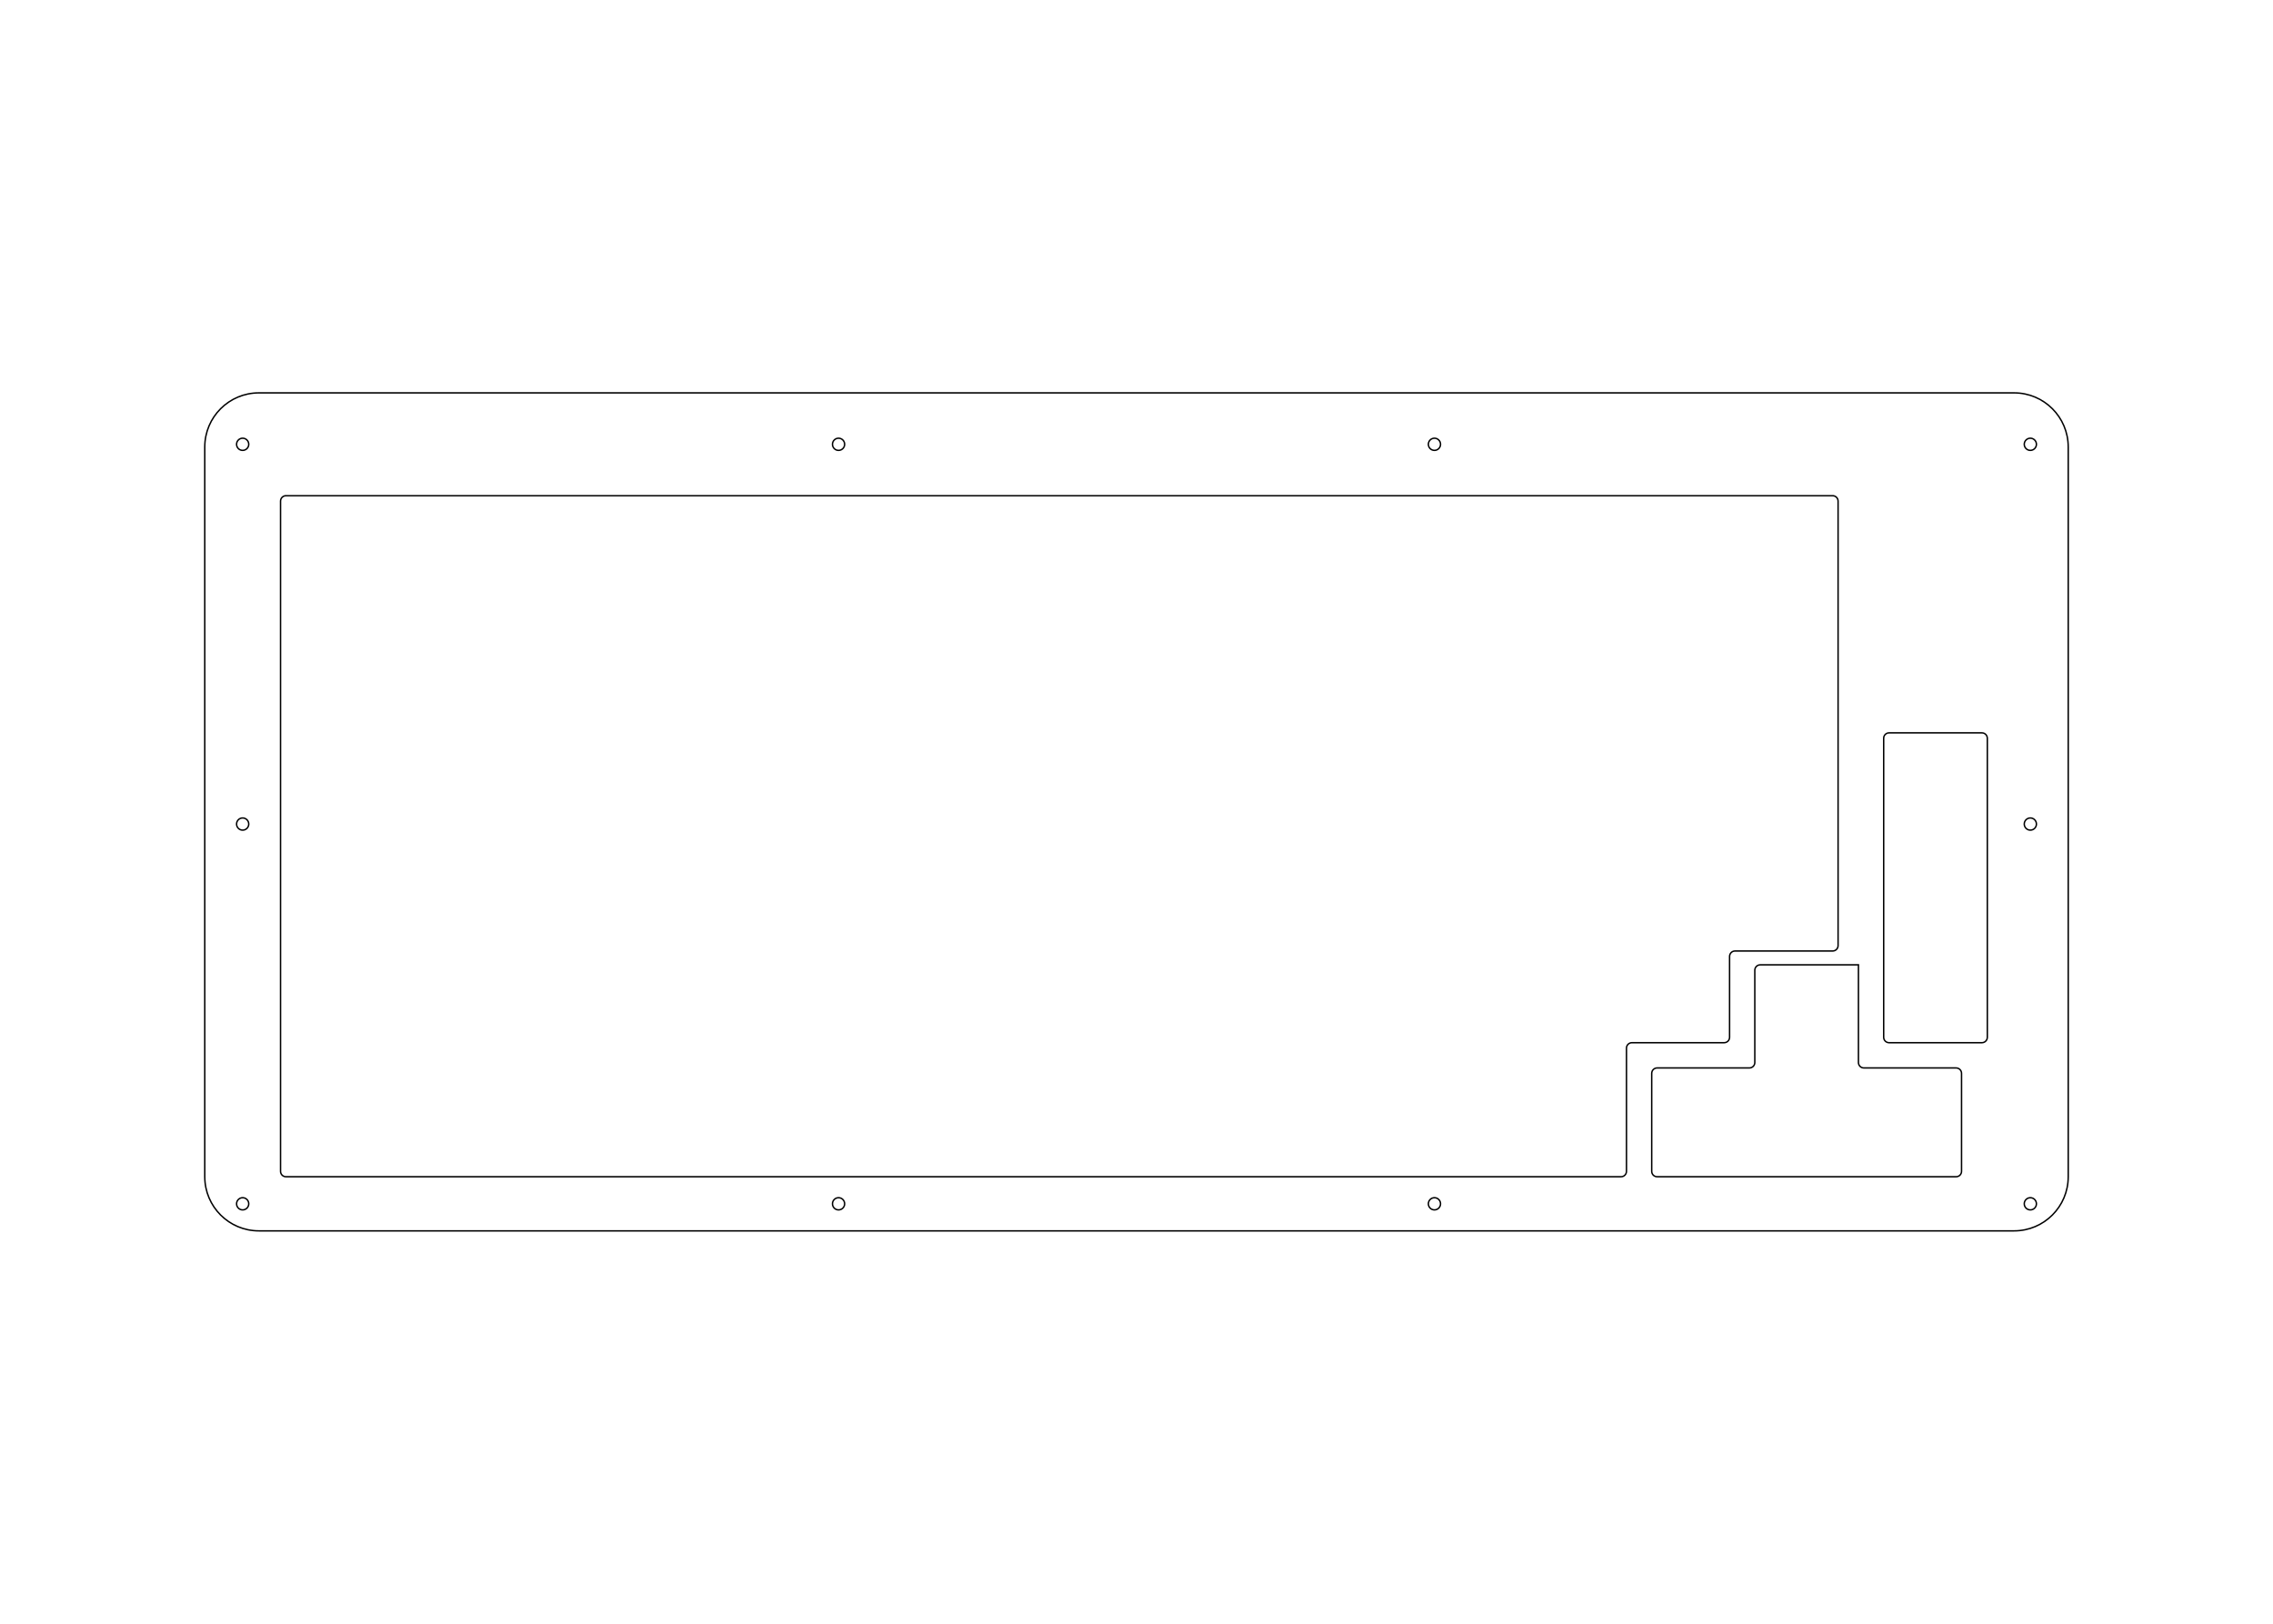
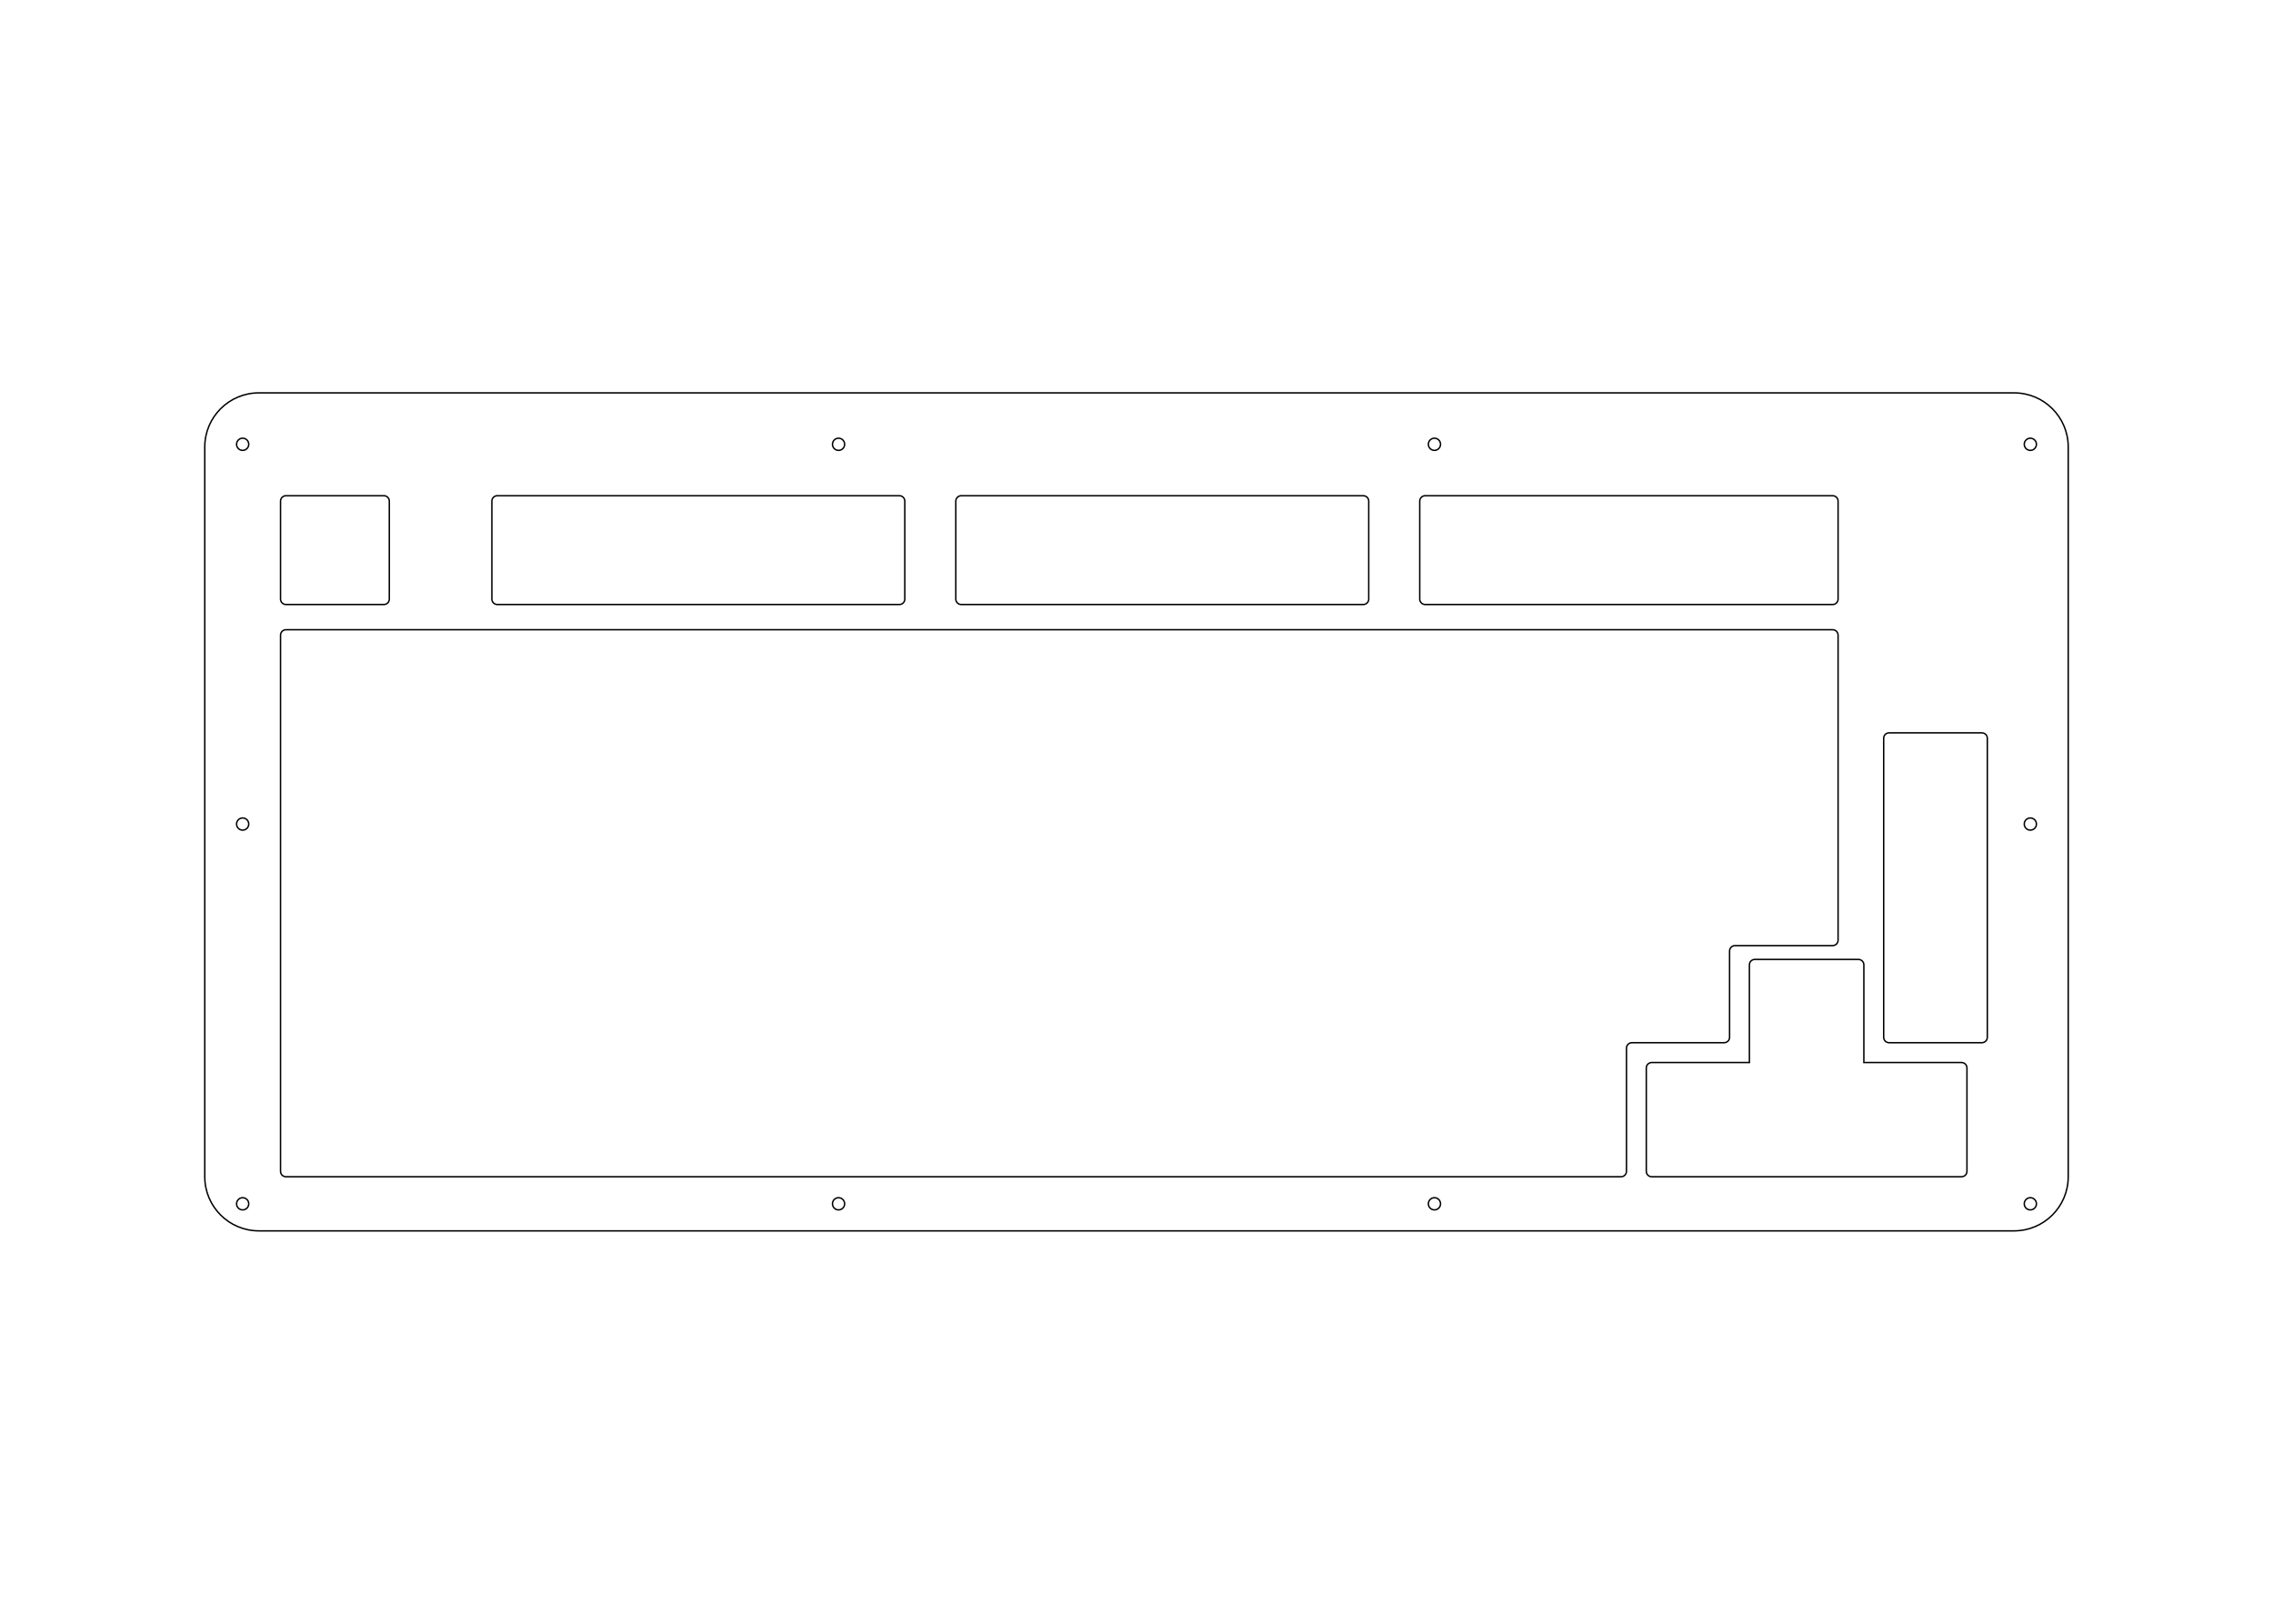
<svg xmlns="http://www.w3.org/2000/svg" width="420mm" height="300mm" viewBox="0 0 420 300" version="1.1" id="svg8">
  <defs id="defs2">
    <marker style="overflow:visible" refY="0.0" refX="0.0" orient="auto" id="DistanceX">
      <path id="path12" style="stroke:#000000; stroke-width:0.5" d="M 3,-3 L -3,3 M 0,-5 L  0,5" />
    </marker>
    <pattern y="0" x="0" width="8" patternUnits="userSpaceOnUse" id="Hatch" height="8">
      <path id="path15" stroke-width="0.25" stroke="#000000" linecap="square" d="M8 4 l-4,4" />
      <path id="path17" stroke-width="0.25" stroke="#000000" linecap="square" d="M6 2 l-4,4" />
      <path id="path19" stroke-width="0.25" stroke="#000000" linecap="square" d="M4 0 l-4,4" />
    </pattern>
    <symbol id="*MODEL_SPACE" />
    <symbol id="*PAPER_SPACE" />
    <marker style="overflow:visible" refY="0.0" refX="0.0" orient="auto" id="DistanceX-4">
      <path id="path57" style="stroke:#000000; stroke-width:0.5" d="M 3,-3 L -3,3 M 0,-5 L  0,5" />
    </marker>
    <pattern y="0" x="0" width="8" patternUnits="userSpaceOnUse" id="Hatch-8" height="8">
      <path id="path60" stroke-width="0.25" stroke="#000000" linecap="square" d="M8 4 l-4,4" />
      <path id="path62" stroke-width="0.25" stroke="#000000" linecap="square" d="M6 2 l-4,4" />
      <path id="path64" stroke-width="0.25" stroke="#000000" linecap="square" d="M4 0 l-4,4" />
    </pattern>
    <symbol id="*MODEL_SPACE-8" />
    <symbol id="*PAPER_SPACE-1" />
    <marker style="overflow:visible" refY="0.0" refX="0.0" orient="auto" id="DistanceX-2">
      <path id="path102" style="stroke:#000000; stroke-width:0.5" d="M 3,-3 L -3,3 M 0,-5 L  0,5" />
    </marker>
    <pattern y="0" x="0" width="8" patternUnits="userSpaceOnUse" id="Hatch-5" height="8">
      <path id="path105" stroke-width="0.25" stroke="#000000" linecap="square" d="M8 4 l-4,4" />
      <path id="path107" stroke-width="0.25" stroke="#000000" linecap="square" d="M6 2 l-4,4" />
      <path id="path109" stroke-width="0.25" stroke="#000000" linecap="square" d="M4 0 l-4,4" />
    </pattern>
    <symbol id="*MODEL_SPACE-84" />
    <symbol id="*PAPER_SPACE-4" />
    <marker style="overflow:visible" refY="0.0" refX="0.0" orient="auto" id="DistanceX-6">
      <path id="path147" style="stroke:#000000; stroke-width:0.5" d="M 3,-3 L -3,3 M 0,-5 L  0,5" />
    </marker>
    <pattern y="0" x="0" width="8" patternUnits="userSpaceOnUse" id="Hatch-6" height="8">
      <path id="path150" stroke-width="0.25" stroke="#000000" linecap="square" d="M8 4 l-4,4" />
      <path id="path152" stroke-width="0.25" stroke="#000000" linecap="square" d="M6 2 l-4,4" />
      <path id="path154" stroke-width="0.25" stroke="#000000" linecap="square" d="M4 0 l-4,4" />
    </pattern>
    <symbol id="*MODEL_SPACE-0" />
    <symbol id="*PAPER_SPACE-9" />
-     <marker style="overflow:visible" refY="0.0" refX="0.0" orient="auto" id="DistanceX-7">
-       <path id="path414" style="stroke:#000000; stroke-width:0.5" d="M 3,-3 L -3,3 M 0,-5 L  0,5" />
-     </marker>
-     <pattern y="0" x="0" width="8" patternUnits="userSpaceOnUse" id="Hatch-59" height="8">
-       <path id="path417" stroke-width="0.25" stroke="#000000" linecap="square" d="M8 4 l-4,4" />
-       <path id="path419" stroke-width="0.25" stroke="#000000" linecap="square" d="M6 2 l-4,4" />
-       <path id="path421" stroke-width="0.25" stroke="#000000" linecap="square" d="M4 0 l-4,4" />
-     </pattern>
-     <symbol id="*MODEL_SPACE-4" />
-     <symbol id="*PAPER_SPACE-2" />
-     <marker style="overflow:visible" refY="0.0" refX="0.0" orient="auto" id="DistanceX-1">
-       <path id="path489" style="stroke:#000000; stroke-width:0.5" d="M 3,-3 L -3,3 M 0,-5 L  0,5" />
-     </marker>
-     <pattern y="0" x="0" width="8" patternUnits="userSpaceOnUse" id="Hatch-86" height="8">
-       <path id="path492" stroke-width="0.25" stroke="#000000" linecap="square" d="M8 4 l-4,4" />
-       <path id="path494" stroke-width="0.25" stroke="#000000" linecap="square" d="M6 2 l-4,4" />
-       <path id="path496" stroke-width="0.25" stroke="#000000" linecap="square" d="M4 0 l-4,4" />
-     </pattern>
-     <symbol id="*MODEL_SPACE-1" />
-     <symbol id="*PAPER_SPACE-90" />
-     <marker style="overflow:visible" refY="0.0" refX="0.0" orient="auto" id="DistanceX-23">
-       <path id="path555" style="stroke:#000000; stroke-width:0.5" d="M 3,-3 L -3,3 M 0,-5 L  0,5" />
-     </marker>
-     <pattern y="0" x="0" width="8" patternUnits="userSpaceOnUse" id="Hatch-64" height="8">
-       <path id="path558" stroke-width="0.25" stroke="#000000" linecap="square" d="M8 4 l-4,4" />
-       <path id="path560" stroke-width="0.25" stroke="#000000" linecap="square" d="M6 2 l-4,4" />
-       <path id="path562" stroke-width="0.25" stroke="#000000" linecap="square" d="M4 0 l-4,4" />
-     </pattern>
-     <symbol id="*MODEL_SPACE-9" />
-     <symbol id="*PAPER_SPACE-0" />
-     <marker style="overflow:visible" refY="0.0" refX="0.0" orient="auto" id="DistanceX-47">
-       <path id="path699" style="stroke:#000000; stroke-width:0.5" d="M 3,-3 L -3,3 M 0,-5 L  0,5" />
+     <marker style="overflow:visible" refY="0.0" refX="0.0" orient="auto" id="DistanceX-3">
+       <path id="path244" style="stroke:#000000; stroke-width:0.5" d="M 3,-3 L -3,3 M 0,-5 L  0,5" />
    </marker>
    <pattern y="0" x="0" width="8" patternUnits="userSpaceOnUse" id="Hatch-1" height="8">
-       <path id="path702" stroke-width="0.25" stroke="#000000" linecap="square" d="M8 4 l-4,4" />
-       <path id="path704" stroke-width="0.25" stroke="#000000" linecap="square" d="M6 2 l-4,4" />
-       <path id="path706" stroke-width="0.25" stroke="#000000" linecap="square" d="M4 0 l-4,4" />
+       <path id="path247" stroke-width="0.25" stroke="#000000" linecap="square" d="M8 4 l-4,4" />
+       <path id="path249" stroke-width="0.25" stroke="#000000" linecap="square" d="M6 2 l-4,4" />
+       <path id="path251" stroke-width="0.25" stroke="#000000" linecap="square" d="M4 0 l-4,4" />
    </pattern>
-     <symbol id="*MODEL_SPACE-6" />
-     <symbol id="*PAPER_SPACE-99" />
-     <marker style="overflow:visible" refY="0.0" refX="0.0" orient="auto" id="DistanceX-0">
-       <path id="path858" style="stroke:#000000; stroke-width:0.5" d="M 3,-3 L -3,3 M 0,-5 L  0,5" />
+     <symbol id="*MODEL_SPACE-5" />
+     <symbol id="*PAPER_SPACE-2" />
+     <marker style="overflow:visible" refY="0.0" refX="0.0" orient="auto" id="DistanceX-28">
+       <path id="path511" style="stroke:#000000; stroke-width:0.5" d="M 3,-3 L -3,3 M 0,-5 L  0,5" />
    </marker>
-     <pattern y="0" x="0" width="8" patternUnits="userSpaceOnUse" id="Hatch-596" height="8">
-       <path id="path861" stroke-width="0.25" stroke="#000000" linecap="square" d="M8 4 l-4,4" />
-       <path id="path863" stroke-width="0.25" stroke="#000000" linecap="square" d="M6 2 l-4,4" />
-       <path id="path865" stroke-width="0.25" stroke="#000000" linecap="square" d="M4 0 l-4,4" />
+     <pattern y="0" x="0" width="8" patternUnits="userSpaceOnUse" id="Hatch-2" height="8">
+       <path id="path514" stroke-width="0.25" stroke="#000000" linecap="square" d="M8 4 l-4,4" />
+       <path id="path516" stroke-width="0.25" stroke="#000000" linecap="square" d="M6 2 l-4,4" />
+       <path id="path518" stroke-width="0.25" stroke="#000000" linecap="square" d="M4 0 l-4,4" />
    </pattern>
-     <symbol id="*MODEL_SPACE-82" />
-     <symbol id="*PAPER_SPACE-05" />
+     <symbol id="*MODEL_SPACE-09" />
+     <symbol id="*PAPER_SPACE-94" />
+     <marker style="overflow:visible" refY="0.0" refX="0.0" orient="auto" id="DistanceX-8">
+       <path id="path736" style="stroke:#000000; stroke-width:0.5" d="M 3,-3 L -3,3 M 0,-5 L  0,5" />
+     </marker>
+     <pattern y="0" x="0" width="8" patternUnits="userSpaceOnUse" id="Hatch-3" height="8">
+       <path id="path739" stroke-width="0.25" stroke="#000000" linecap="square" d="M8 4 l-4,4" />
+       <path id="path741" stroke-width="0.25" stroke="#000000" linecap="square" d="M6 2 l-4,4" />
+       <path id="path743" stroke-width="0.25" stroke="#000000" linecap="square" d="M4 0 l-4,4" />
+     </pattern>
+     <symbol id="*MODEL_SPACE-2" />
+     <symbol id="*PAPER_SPACE-6" />
+     <marker style="overflow:visible" refY="0.0" refX="0.0" orient="auto" id="DistanceX-5">
+       <path id="path856" style="stroke:#000000; stroke-width:0.5" d="M 3,-3 L -3,3 M 0,-5 L  0,5" />
+     </marker>
+     <pattern y="0" x="0" width="8" patternUnits="userSpaceOnUse" id="Hatch-27" height="8">
+       <path id="path859" stroke-width="0.25" stroke="#000000" linecap="square" d="M8 4 l-4,4" />
+       <path id="path861" stroke-width="0.25" stroke="#000000" linecap="square" d="M6 2 l-4,4" />
+       <path id="path863" stroke-width="0.25" stroke="#000000" linecap="square" d="M4 0 l-4,4" />
+     </pattern>
+     <symbol id="*MODEL_SPACE-3" />
+     <symbol id="*PAPER_SPACE-40" />
+     <marker style="overflow:visible" refY="0.0" refX="0.0" orient="auto" id="DistanceX-87">
+       <path id="path943" style="stroke:#000000; stroke-width:0.5" d="M 3,-3 L -3,3 M 0,-5 L  0,5" />
+     </marker>
+     <pattern y="0" x="0" width="8" patternUnits="userSpaceOnUse" id="Hatch-7" height="8">
+       <path id="path946" stroke-width="0.25" stroke="#000000" linecap="square" d="M8 4 l-4,4" />
+       <path id="path948" stroke-width="0.25" stroke="#000000" linecap="square" d="M6 2 l-4,4" />
+       <path id="path950" stroke-width="0.25" stroke="#000000" linecap="square" d="M4 0 l-4,4" />
+     </pattern>
+     <symbol id="*MODEL_SPACE-7" />
+     <symbol id="*PAPER_SPACE-5" />
  </defs>
  <g id="layer1" transform="translate(0,3)">
-     <g id="g900" transform="matrix(0.2645833,0,0,0.2645833,52.8375,-207.4125)">
-       <path id="path872" style="fill:none;stroke:#000000" d="m 1222.488,1082.835 a 4.252,4.252 0 1 0 -8.504,0 4.252,4.252 0 1 0 8.504,0 z" />
-       <path id="path874" style="fill:none;stroke:#000000" d="m 390.173,1613.197 a 4.252,4.252 0 1 0 -8.504,0 4.252,4.252 0 1 0 8.504,0 z" />
-       <path id="path876" style="fill:none;stroke:#000000" d="m -25.984,1082.835 a 4.252,4.252 0 1 0 -8.504,0 4.252,4.252 0 1 0 8.504,0 z" />
-       <path id="path878" style="fill:none;stroke:#000000" d="m 806.331,1613.197 a 4.252,4.252 0 1 0 -8.504,0 4.252,4.252 0 1 0 8.504,0 z" />
-       <path id="path880" style="fill:none;stroke:#000000" d="m 806.331,1082.835 a 4.252,4.252 0 1 0 -8.504,0 4.252,4.252 0 1 0 8.504,0 z" />
-       <path id="path882" style="fill:none;stroke:#000000" d="m 1222.488,1348.016 a 4.252,4.252 0 1 0 -8.504,0 4.252,4.252 0 1 0 8.504,0 z" />
-       <path id="path884" style="fill:none;stroke:#000000" d="m -25.984,1613.197 a 4.252,4.252 0 1 0 -8.504,0 4.252,4.252 0 1 0 8.504,0 z" />
-       <path id="path886" style="fill:none;stroke:#000000" d="m -25.984,1348.016 a 4.252,4.252 0 1 0 -8.504,0 4.252,4.252 0 1 0 8.504,0 z" />
-       <path id="path888" style="fill:none;stroke:#000000" d="m 1222.488,1613.197 a 4.252,4.252 0 1 0 -8.504,0 4.252,4.252 0 1 0 8.504,0 z" />
-       <path id="path890" style="fill:none;stroke:#000000" d="m 390.173,1082.835 a 4.252,4.252 0 1 0 -8.504,0 4.252,4.252 0 1 0 8.504,0 z" />
-       <path id="path892" style="fill:none;stroke:#000000" d="m -18.898,1632.094 a 37.795,37.795 0 0 1 -37.795,-37.795 v -509.575 a 37.795,37.795 0 0 1 37.795,-37.795 H 1206.898 a 37.795,37.795 0 0 1 37.795,37.795 v 509.575 a 37.795,37.795 0 0 1 -37.795,37.795 z" />
-       <path id="path894" style="fill:none;stroke:#000000" d="m 1188.189,1496.929 v -208.819 a 3.78,3.78 0 0 0 -3.78,-3.78 h -64.819 a 3.78,3.78 0 0 0 -3.78,3.78 v 208.819 a 3.78,3.78 0 0 0 3.78,3.78 h 64.819 a 3.78,3.78 0 0 0 3.78,-3.78 z" />
-       <path id="path896" style="fill:none;stroke:#000000" d="m 1101.968,1518.331 a 3.78,3.78 0 0 1 -3.78,-3.78 v -68.221 h -68.598 a 3.78,3.78 0 0 0 -3.78,3.78 v 64.441 a 3.78,3.78 0 0 1 -3.78,3.78 h -64.441 a 3.78,3.78 0 0 0 -3.78,3.78 v 68.409 a 3.78,3.78 0 0 0 3.78,3.78 h 208.819 a 3.78,3.78 0 0 0 3.78,-3.78 v -68.409 a 3.78,3.78 0 0 0 -3.78,-3.78 z" />
-       <path id="path898" style="fill:none;stroke:#000000" d="m 936.187,1504.486 a 3.78,3.78 0 0 1 3.78,-3.78 h 64.441 a 3.78,3.78 0 0 0 3.78,-3.78 v -56.475 a 3.78,3.78 0 0 1 3.78,-3.78 h 68.222 a 3.78,3.78 0 0 0 3.78,-3.78 v -310.374 a 3.78,3.78 0 0 0 -3.78,-3.78 H 0 a 3.78,3.78 0 0 0 -3.78,3.78 v 468 A 3.78,3.78 0 0 0 0,1594.299 h 932.408 a 3.78,3.78 0 0 0 3.78,-3.78 z" />
+     <g id="g993" transform="matrix(0.2645833,0,0,0.2645833,52.8375,-207.4125)">
+       <path id="path957" style="fill:none;stroke:#000000" d="m 1222.488,1082.835 a 4.252,4.252 0 1 0 -8.504,0 4.252,4.252 0 1 0 8.504,0 z" />
+       <path id="path959" style="fill:none;stroke:#000000" d="m 390.173,1613.197 a 4.252,4.252 0 1 0 -8.504,0 4.252,4.252 0 1 0 8.504,0 z" />
+       <path id="path961" style="fill:none;stroke:#000000" d="m -25.984,1082.835 a 4.252,4.252 0 1 0 -8.504,0 4.252,4.252 0 1 0 8.504,0 z" />
+       <path id="path963" style="fill:none;stroke:#000000" d="m 806.331,1613.197 a 4.252,4.252 0 1 0 -8.504,0 4.252,4.252 0 1 0 8.504,0 z" />
+       <path id="path965" style="fill:none;stroke:#000000" d="m 806.331,1082.835 a 4.252,4.252 0 1 0 -8.504,0 4.252,4.252 0 1 0 8.504,0 z" />
+       <path id="path967" style="fill:none;stroke:#000000" d="m 1222.488,1348.016 a 4.252,4.252 0 1 0 -8.504,0 4.252,4.252 0 1 0 8.504,0 z" />
+       <path id="path969" style="fill:none;stroke:#000000" d="m -25.984,1613.197 a 4.252,4.252 0 1 0 -8.504,0 4.252,4.252 0 1 0 8.504,0 z" />
+       <path id="path971" style="fill:none;stroke:#000000" d="m -25.984,1348.016 a 4.252,4.252 0 1 0 -8.504,0 4.252,4.252 0 1 0 8.504,0 z" />
+       <path id="path973" style="fill:none;stroke:#000000" d="m 1222.488,1613.197 a 4.252,4.252 0 1 0 -8.504,0 4.252,4.252 0 1 0 8.504,0 z" />
+       <path id="path975" style="fill:none;stroke:#000000" d="m 390.173,1082.835 a 4.252,4.252 0 1 0 -8.504,0 4.252,4.252 0 1 0 8.504,0 z" />
+       <path id="path977" style="fill:none;stroke:#000000" d="m -18.898,1632.094 a 37.795,37.795 0 0 1 -37.795,-37.795 v -509.575 a 37.795,37.795 0 0 1 37.795,-37.795 H 1206.898 a 37.795,37.795 0 0 1 37.795,37.795 v 509.575 a 37.795,37.795 0 0 1 -37.795,37.795 z" />
+       <path id="path979" style="fill:none;stroke:#000000" d="m 1008.187,1436.673 a 3.78,3.78 0 0 1 3.78,-3.78 h 68.222 a 3.78,3.78 0 0 0 3.78,-3.78 v -213.004 a 3.78,3.78 0 0 0 -3.78,-3.78 H 0 a 3.78,3.78 0 0 0 -3.78,3.78 v 374.409 A 3.78,3.78 0 0 0 0,1594.299 h 932.408 a 3.78,3.78 0 0 0 3.78,-3.78 v -86.033 a 3.78,3.78 0 0 1 3.78,-3.78 h 64.441 a 3.78,3.78 0 0 0 3.78,-3.78 z" />
+       <path id="path981" style="fill:none;stroke:#000000" d="m 756.189,1190.929 v -68.409 a 3.78,3.78 0 0 0 -3.78,-3.78 h -280.819 a 3.78,3.78 0 0 0 -3.78,3.78 v 68.409 a 3.78,3.78 0 0 0 3.78,3.78 h 280.819 a 3.78,3.78 0 0 0 3.78,-3.78 z" />
+       <path id="path983" style="fill:none;stroke:#000000" d="m 1022.032,1446.331 v 68.221 h -68.22 a 3.78,3.78 0 0 0 -3.78,3.78 v 72.189 a 3.78,3.78 0 0 0 3.78,3.78 H 1170.189 a 3.78,3.78 0 0 0 3.78,-3.78 v -72.189 a 3.78,3.78 0 0 0 -3.78,-3.78 h -68.221 v -68.221 a 3.78,3.78 0 0 0 -3.78,-3.78 h -72.378 a 3.78,3.78 0 0 0 -3.78,3.78 z" />
+       <path id="path985" style="fill:none;stroke:#000000" d="M 795.591,1194.709 H 1080.189 a 3.78,3.78 0 0 0 3.78,-3.78 v -68.409 a 3.78,3.78 0 0 0 -3.78,-3.78 H 795.591 a 3.78,3.78 0 0 0 -3.78,3.78 v 68.409 a 3.78,3.78 0 0 0 3.78,3.78 z" />
+       <path id="path987" style="fill:none;stroke:#000000" d="m 432.189,1190.929 v -68.409 a 3.78,3.78 0 0 0 -3.78,-3.78 h -280.819 a 3.78,3.78 0 0 0 -3.78,3.78 v 68.409 a 3.78,3.78 0 0 0 3.78,3.78 h 280.819 a 3.78,3.78 0 0 0 3.78,-3.78 z" />
+       <path id="path989" style="fill:none;stroke:#000000" d="m 72.189,1190.929 v -68.409 a 3.78,3.78 0 0 0 -3.78,-3.78 H 0 a 3.78,3.78 0 0 0 -3.78,3.78 v 68.409 A 3.78,3.78 0 0 0 0,1194.709 h 68.409 a 3.78,3.78 0 0 0 3.78,-3.78 z" />
+       <path id="path991" style="fill:none;stroke:#000000" d="m 1188.189,1496.929 v -208.819 a 3.78,3.78 0 0 0 -3.78,-3.78 h -64.819 a 3.78,3.78 0 0 0 -3.78,3.78 v 208.819 a 3.78,3.78 0 0 0 3.78,3.78 h 64.819 a 3.78,3.78 0 0 0 3.78,-3.78 z" />
    </g>
  </g>
</svg>
